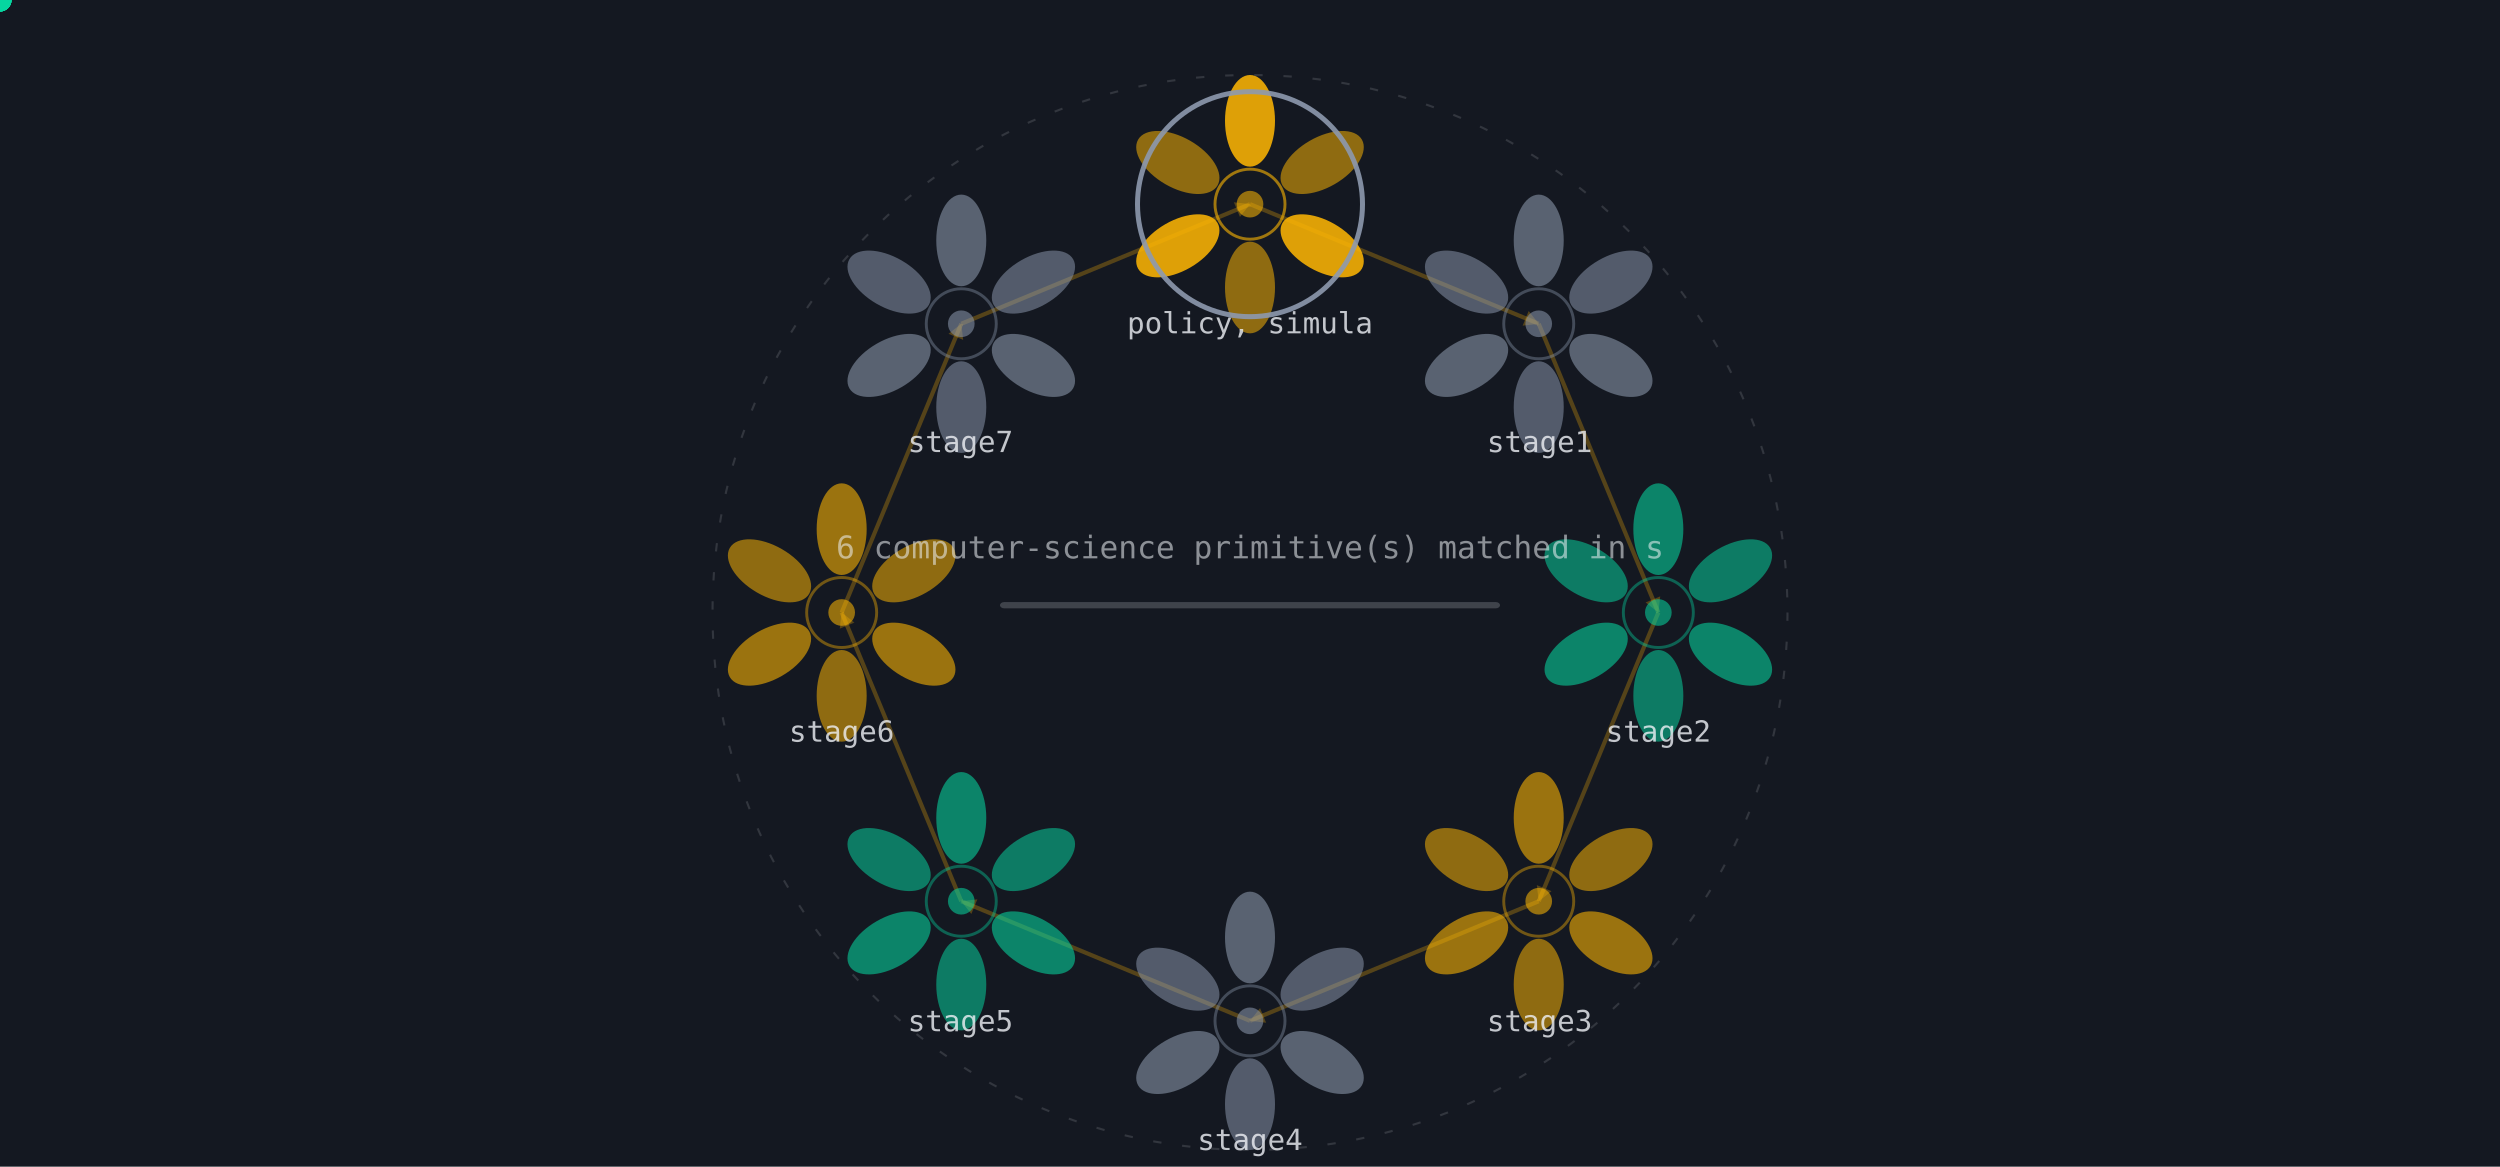
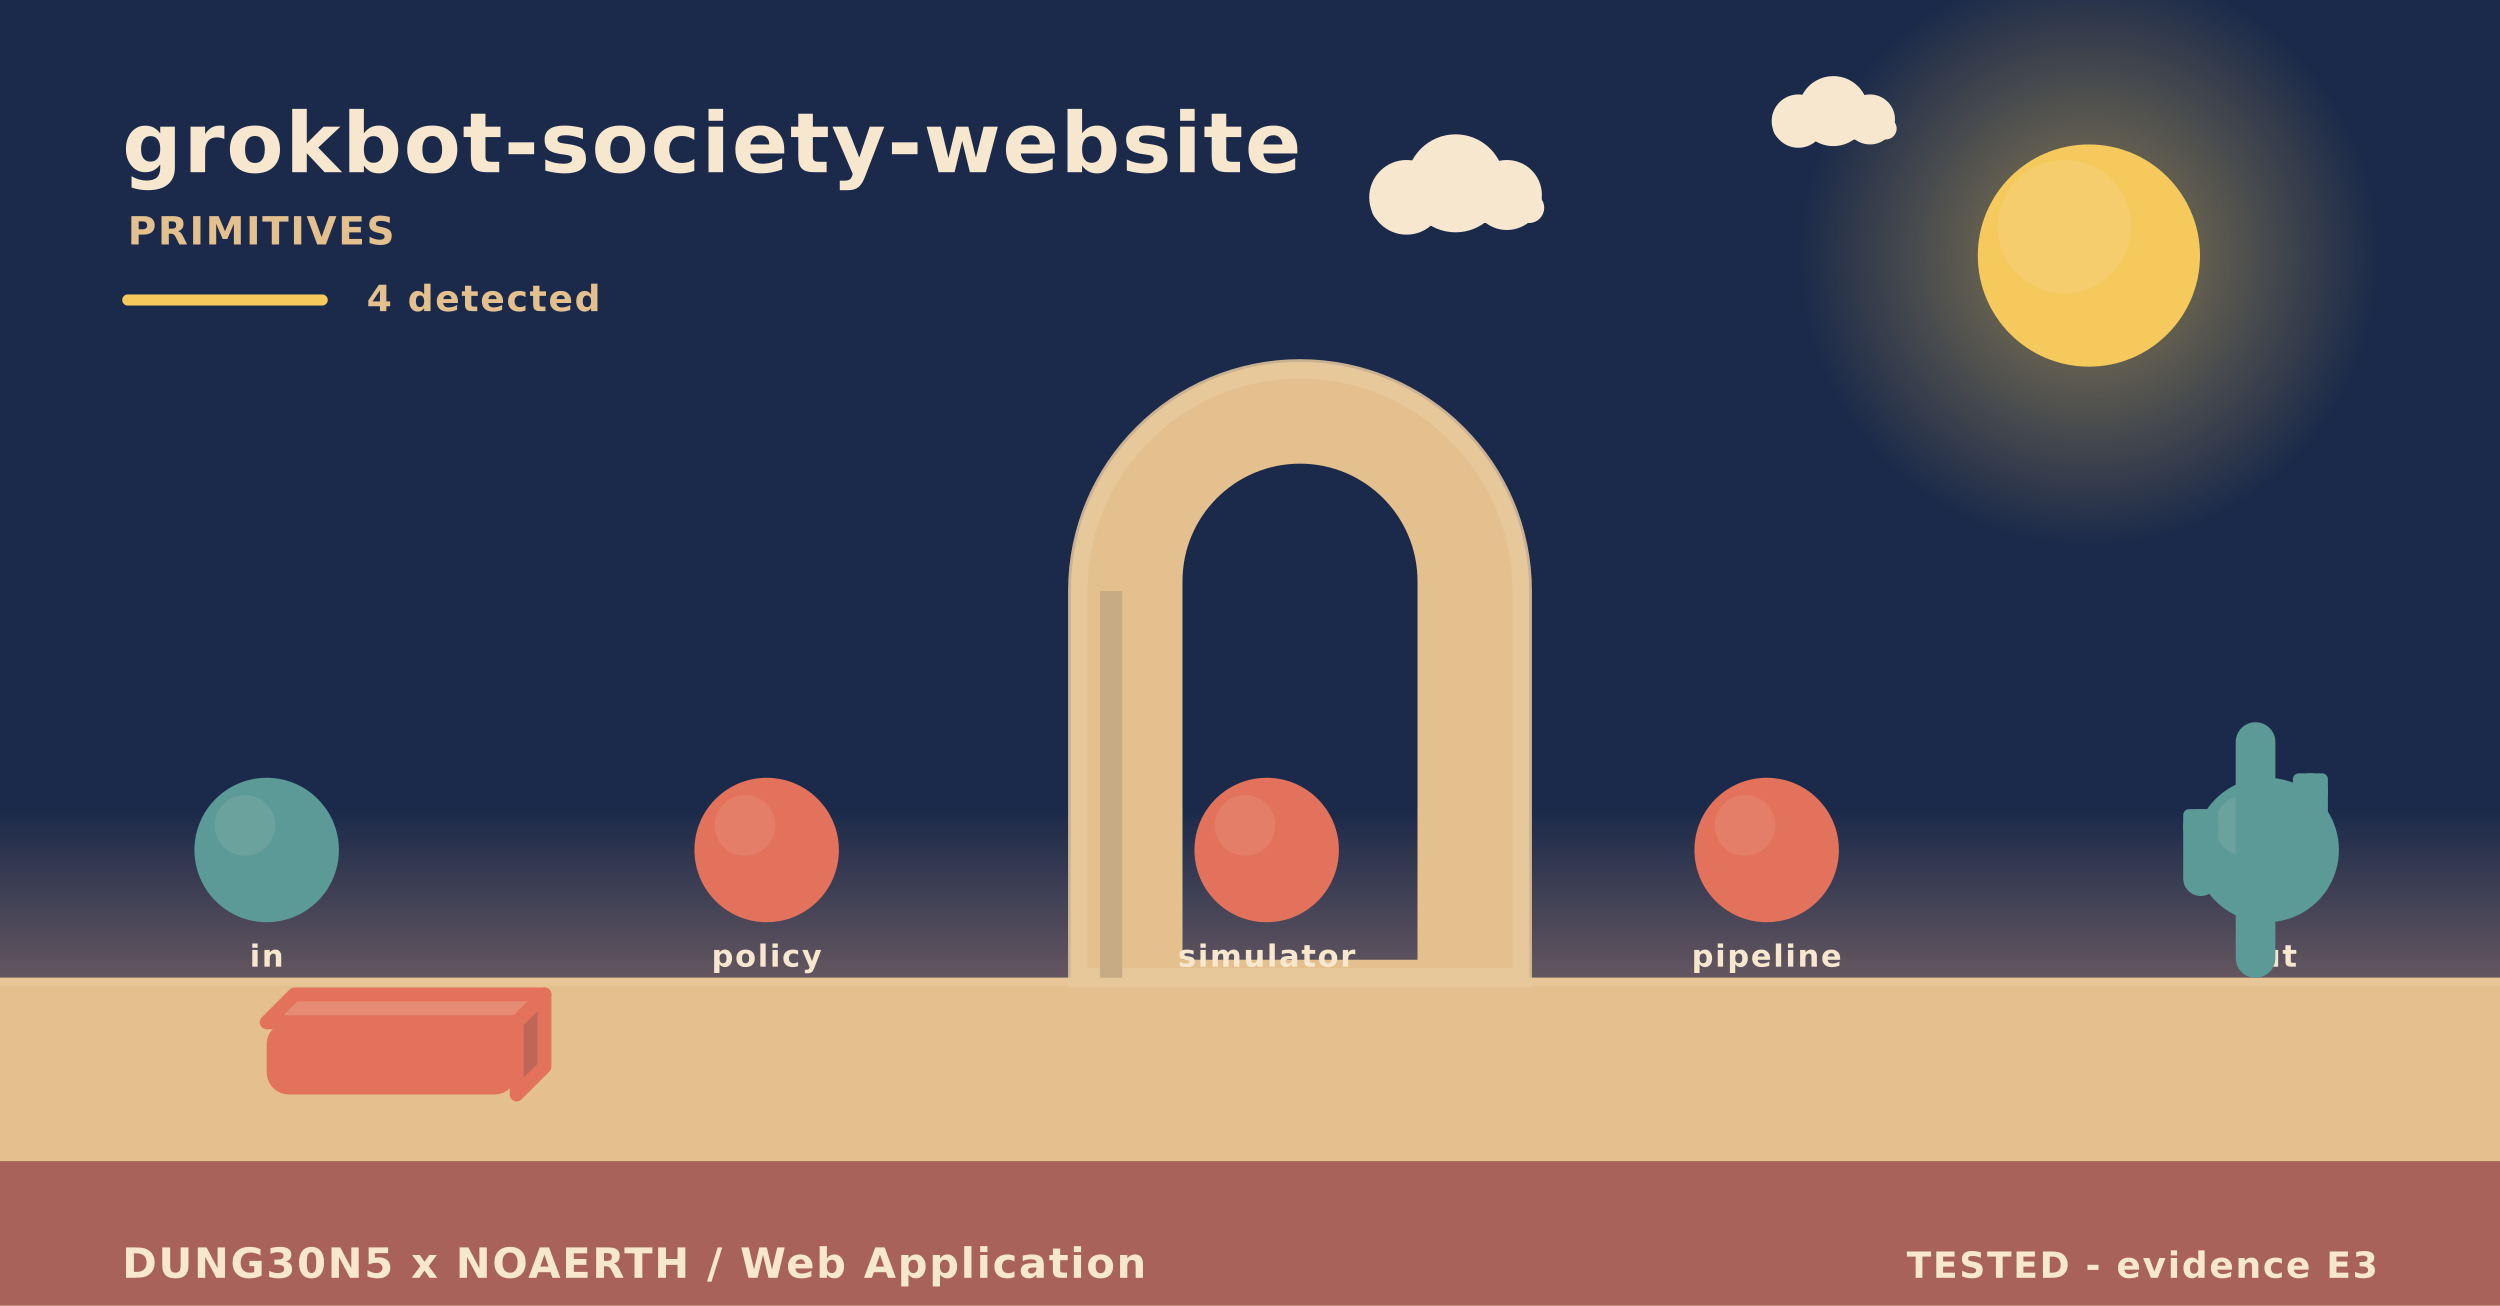
- <svg xmlns="http://www.w3.org/2000/svg" viewBox="0 0 1200 560" width="1200" height="560" role="img" aria-label="grokbot-society-website state machine">
-   <rect width="1200" height="560" fill="#141821" />
-   <defs>
-     <linearGradient id="gs" x1="0" y1="0" x2="1" y2="1">
-       <stop offset="0%" stop-color="#ffb703" />
-       <stop offset="100%" stop-color="#8d99ae" />
-     </linearGradient>
-   </defs>
-   <circle cx="600.00" cy="294.00" r="258.00" fill="none" stroke="rgba(238,241,246,0.140)" stroke-width="1.00" opacity="1.00" stroke-dasharray="4 10" />
-   <line x1="600.00" y1="98.00" x2="738.59" y2="155.41" stroke="rgba(255,183,3,0.500)" stroke-width="2.00" opacity="0.55" />
-   <polygon points="738.59,155.41 733.76,149.29 730.86,156.32" fill="rgba(255,183,3,0.500)" opacity="0.55" />
-   <g opacity="0.9">
-     <circle cx="0.00" cy="0.00" r="5.50" fill="#06d6a0" opacity="1.00" />
-     <animateTransform attributeName="transform" type="translate" values="600.00,98.00 738.59,155.41" dur="5.0s" begin="0.0s" repeatCount="indefinite" />
-     <animateTransform attributeName="transform" type="translate" values="738.59,155.41 600.00,98.00" dur="5.0s" begin="2.5s" repeatCount="indefinite" />
+ <svg xmlns="http://www.w3.org/2000/svg" width="900" height="470" viewBox="0 0 900 470" role="img" aria-label="grokbot-society-website - how it behaves">
+   <linearGradient id="skys" x1="0" y1="0" x2="0" y2="1">
+     <stop offset="0" stop-color="#1b2a4a" />
+     <stop offset="0.62" stop-color="#1b2a4a" />
+     <stop offset="1" stop-color="#f3ad8a" />
+   </linearGradient>
+   <rect width="900" height="470" fill="url(#skys)" />
+   <radialGradient id="suns">
+     <stop offset="0.35" stop-color="#f5c95c" stop-opacity="0.34" />
+     <stop offset="1" stop-color="#f5c95c" stop-opacity="0" />
+   </radialGradient>
+   <circle cx="752" cy="92" r="104" fill="url(#suns)" />
+   <circle cx="752" cy="92" r="40" fill="#f5c95c" />
+   <circle cx="743.2" cy="81.6" r="24" fill="#f5d27e" opacity="0.5" />
+   <g>
+     <circle cx="524" cy="66" r="17.64" fill="#f6e7ce" />
+     <circle cx="506.36" cy="71.04" r="13.44" fill="#f6e7ce" />
+     <circle cx="542.48" cy="70.2" r="12.6" fill="#f6e7ce" />
+     <rect x="493.76" y="69.36" width="62.16" height="10.92" rx="5.46" fill="#f6e7ce" />
+     <animateTransform attributeName="transform" type="translate" values="0 0;24 0;0 0" dur="36s" begin="0s" repeatCount="indefinite" />
  </g>
-   <line x1="738.59" y1="155.41" x2="796.00" y2="294.00" stroke="rgba(255,183,3,0.500)" stroke-width="2.00" opacity="0.55" />
-   <polygon points="796.00,294.00 796.91,286.26 789.89,289.17" fill="rgba(255,183,3,0.500)" opacity="0.55" />
-   <g opacity="0.9">
-     <circle cx="0.00" cy="0.00" r="5.50" fill="#06d6a0" opacity="1.00" />
-     <animateTransform attributeName="transform" type="translate" values="738.59,155.41 796.00,294.00" dur="5.0s" begin="0.625s" repeatCount="indefinite" />
-     <animateTransform attributeName="transform" type="translate" values="796.00,294.00 738.59,155.41" dur="5.0s" begin="3.125s" repeatCount="indefinite" />
+   <g>
+     <circle cx="660" cy="40" r="12.6" fill="#f6e7ce" />
+     <circle cx="647.4" cy="43.6" r="9.6" fill="#f6e7ce" />
+     <circle cx="673.2" cy="43" r="9" fill="#f6e7ce" />
+     <rect x="638.4" y="42.4" width="44.4" height="7.8" rx="3.9" fill="#f6e7ce" />
+     <animateTransform attributeName="transform" type="translate" values="0 0;-18 0;0 0" dur="46s" begin="3s" repeatCount="indefinite" />
  </g>
-   <line x1="796.00" y1="294.00" x2="738.59" y2="432.59" stroke="rgba(255,183,3,0.500)" stroke-width="2.00" opacity="0.55" />
-   <polygon points="738.59,432.59 744.71,427.76 737.68,424.86" fill="rgba(255,183,3,0.500)" opacity="0.55" />
-   <g opacity="0.9">
-     <circle cx="0.00" cy="0.00" r="5.50" fill="#06d6a0" opacity="1.00" />
-     <animateTransform attributeName="transform" type="translate" values="796.00,294.00 738.59,432.59" dur="5.0s" begin="1.25s" repeatCount="indefinite" />
-     <animateTransform attributeName="transform" type="translate" values="738.59,432.59 796.00,294.00" dur="5.0s" begin="3.75s" repeatCount="indefinite" />
+   <rect x="0" y="352" width="900" height="118" fill="#e3c08d" />
+   <rect x="0" y="352" width="900" height="3" fill="#e6c596" />
+   <text x="44" y="62" font-family="Verdana,DejaVu Sans,sans-serif" font-size="30" font-weight="700" letter-spacing="0.6" fill="#f6e7ce" text-anchor="start">grokbot-society-website</text>
+   <text x="46" y="88" font-family="Verdana,DejaVu Sans,sans-serif" font-size="14" font-weight="700" letter-spacing="0.6" fill="#e3c08d" text-anchor="start">PRIMITIVES</text>
+   <rect x="44" y="106" width="74" height="4" rx="2" fill="#f5c95c" />
+   <text x="132" y="112" font-family="Verdana,DejaVu Sans,sans-serif" font-size="13" font-weight="700" letter-spacing="0.6" fill="#e3c08d" text-anchor="start">4 detected</text>
+   <path d="M388,352 L388,212.8 A80,80 0 0 1 548,212.8 L548,352 Z M423.2,348 L423.2,209.22 A44.8,44.8 0 0 1 512.8,209.22 L512.8,348 Z" fill="#e3c08d" fill-rule="evenodd" stroke="#e3c08d" stroke-width="5" stroke-linejoin="round" />
+   <path d="M388,352 L388,212.8 A80,80 0 0 1 548,212.8 L548,352 Z" fill="none" stroke="#e8c99d" stroke-width="7" stroke-linecap="round" opacity="0.85" />
+   <rect x="396" y="212.8" width="8" height="139.2" fill="#c7ab84" />
+   <circle cx="96" cy="306" r="26" fill="#5b9a97" />
+   <circle cx="88.2" cy="297.16" r="10.92" fill="#7aa9a2" opacity="0.55" />
+   <text x="96" y="348" font-family="Verdana,DejaVu Sans,sans-serif" font-size="11" font-weight="700" letter-spacing="0.6" fill="#f6e7ce" text-anchor="middle">in</text>
+   <g>
+     <circle cx="276" cy="306" r="26" fill="#e2725b" />
+     <circle cx="268.2" cy="297.16" r="10.92" fill="#e68972" opacity="0.55" />
+     <animate attributeName="opacity" values="0.8;1;0.8" dur="4.6s" begin="0s" repeatCount="indefinite" />
  </g>
-   <line x1="738.59" y1="432.59" x2="600.00" y2="490.00" stroke="rgba(255,183,3,0.500)" stroke-width="2.00" opacity="0.55" />
-   <polygon points="600.00,490.00 607.74,490.91 604.83,483.89" fill="rgba(255,183,3,0.500)" opacity="0.55" />
-   <g opacity="0.9">
-     <circle cx="0.00" cy="0.00" r="5.50" fill="#06d6a0" opacity="1.00" />
-     <animateTransform attributeName="transform" type="translate" values="738.59,432.59 600.00,490.00" dur="5.0s" begin="1.875s" repeatCount="indefinite" />
-     <animateTransform attributeName="transform" type="translate" values="600.00,490.00 738.59,432.59" dur="5.0s" begin="4.375s" repeatCount="indefinite" />
+   <text x="276" y="348" font-family="Verdana,DejaVu Sans,sans-serif" font-size="11" font-weight="700" letter-spacing="0.6" fill="#f6e7ce" text-anchor="middle">policy</text>
+   <g>
+     <circle cx="456" cy="306" r="26" fill="#e2725b" />
+     <circle cx="448.2" cy="297.16" r="10.92" fill="#e68972" opacity="0.55" />
+     <animate attributeName="opacity" values="0.8;1;0.8" dur="5.2s" begin="0s" repeatCount="indefinite" />
  </g>
-   <line x1="600.00" y1="490.00" x2="461.41" y2="432.59" stroke="rgba(255,183,3,0.500)" stroke-width="2.00" opacity="0.55" />
-   <polygon points="461.41,432.59 466.24,438.71 469.14,431.68" fill="rgba(255,183,3,0.500)" opacity="0.55" />
-   <g opacity="0.9">
-     <circle cx="0.00" cy="0.00" r="5.50" fill="#06d6a0" opacity="1.00" />
-     <animateTransform attributeName="transform" type="translate" values="600.00,490.00 461.41,432.59" dur="5.0s" begin="2.5s" repeatCount="indefinite" />
-     <animateTransform attributeName="transform" type="translate" values="461.41,432.59 600.00,490.00" dur="5.0s" begin="5.0s" repeatCount="indefinite" />
+   <text x="456" y="348" font-family="Verdana,DejaVu Sans,sans-serif" font-size="11" font-weight="700" letter-spacing="0.6" fill="#f6e7ce" text-anchor="middle">simulator</text>
+   <g>
+     <circle cx="636" cy="306" r="26" fill="#e2725b" />
+     <circle cx="628.2" cy="297.16" r="10.92" fill="#e68972" opacity="0.55" />
+     <animate attributeName="opacity" values="0.8;1;0.8" dur="5.8s" begin="0s" repeatCount="indefinite" />
  </g>
-   <line x1="461.41" y1="432.59" x2="404.00" y2="294.00" stroke="rgba(255,183,3,0.500)" stroke-width="2.00" opacity="0.55" />
-   <polygon points="404.00,294.00 403.09,301.74 410.11,298.83" fill="rgba(255,183,3,0.500)" opacity="0.55" />
-   <g opacity="0.9">
-     <circle cx="0.00" cy="0.00" r="5.50" fill="#06d6a0" opacity="1.00" />
-     <animateTransform attributeName="transform" type="translate" values="461.41,432.59 404.00,294.00" dur="5.0s" begin="3.125s" repeatCount="indefinite" />
-     <animateTransform attributeName="transform" type="translate" values="404.00,294.00 461.41,432.59" dur="5.0s" begin="5.625s" repeatCount="indefinite" />
-   </g>
-   <line x1="404.00" y1="294.00" x2="461.41" y2="155.41" stroke="rgba(255,183,3,0.500)" stroke-width="2.00" opacity="0.55" />
-   <polygon points="461.41,155.41 455.29,160.24 462.32,163.14" fill="rgba(255,183,3,0.500)" opacity="0.55" />
-   <g opacity="0.9">
-     <circle cx="0.00" cy="0.00" r="5.50" fill="#06d6a0" opacity="1.00" />
-     <animateTransform attributeName="transform" type="translate" values="404.00,294.00 461.41,155.41" dur="5.0s" begin="3.75s" repeatCount="indefinite" />
-     <animateTransform attributeName="transform" type="translate" values="461.41,155.41 404.00,294.00" dur="5.0s" begin="6.25s" repeatCount="indefinite" />
-   </g>
-   <line x1="461.41" y1="155.41" x2="600.00" y2="98.00" stroke="rgba(255,183,3,0.500)" stroke-width="2.00" opacity="0.55" />
-   <polygon points="600.00,98.00 592.26,97.09 595.17,104.11" fill="rgba(255,183,3,0.500)" opacity="0.55" />
-   <g opacity="0.9">
-     <circle cx="0.00" cy="0.00" r="5.50" fill="#06d6a0" opacity="1.00" />
-     <animateTransform attributeName="transform" type="translate" values="461.41,155.41 600.00,98.00" dur="5.0s" begin="4.375s" repeatCount="indefinite" />
-     <animateTransform attributeName="transform" type="translate" values="600.00,98.00 461.41,155.41" dur="5.0s" begin="6.875s" repeatCount="indefinite" />
-   </g>
-   <ellipse cx="600.00" cy="58.00" rx="12.00" ry="22.00" fill="rgba(255,183,3,0.900)" opacity="0.95" transform="rotate(0.0 600.00 58.00)" />
-   <ellipse cx="634.64" cy="78.00" rx="12.00" ry="22.00" fill="rgba(255,183,3,0.550)" opacity="0.95" transform="rotate(60.0 634.64 78.00)" />
-   <ellipse cx="634.64" cy="118.00" rx="12.00" ry="22.00" fill="rgba(255,183,3,0.900)" opacity="0.95" transform="rotate(120.0 634.64 118.00)" />
-   <ellipse cx="600.00" cy="138.00" rx="12.00" ry="22.00" fill="rgba(255,183,3,0.550)" opacity="0.95" transform="rotate(180.0 600.00 138.00)" />
-   <ellipse cx="565.36" cy="118.00" rx="12.00" ry="22.00" fill="rgba(255,183,3,0.900)" opacity="0.95" transform="rotate(240.0 565.36 118.00)" />
-   <ellipse cx="565.36" cy="78.00" rx="12.00" ry="22.00" fill="rgba(255,183,3,0.550)" opacity="0.95" transform="rotate(300.0 565.36 78.00)" />
-   <circle cx="600.00" cy="98.00" r="16.80" fill="none" stroke="rgba(255,183,3,0.900)" stroke-width="1.40" opacity="0.66" />
-   <circle cx="600.00" cy="98.00" r="6.40" fill="rgba(255,183,3,0.550)" opacity="1.00" />
-   <text x="600" y="160" font-family="ui-monospace,Menlo,monospace" font-size="14" fill="rgba(238,241,246,0.800)" text-anchor="middle">policy, simula</text>
-   <g>
-     <circle cx="600.00" cy="98.00" r="54.00" fill="none" stroke="#8d99ae" stroke-width="2.40" opacity="0.90" />
-     <animate attributeName="opacity" values="0.25;1.0;0.25" dur="10.0s" begin="0.0s" repeatCount="indefinite" />
-   </g>
-   <ellipse cx="738.59" cy="115.41" rx="12.00" ry="22.00" fill="rgba(141,153,174,0.600)" opacity="0.95" transform="rotate(0.0 738.59 115.41)" />
-   <ellipse cx="773.23" cy="135.41" rx="12.00" ry="22.00" fill="rgba(141,153,174,0.550)" opacity="0.95" transform="rotate(60.0 773.23 135.41)" />
-   <ellipse cx="773.23" cy="175.41" rx="12.00" ry="22.00" fill="rgba(141,153,174,0.600)" opacity="0.95" transform="rotate(120.0 773.23 175.41)" />
-   <ellipse cx="738.59" cy="195.41" rx="12.00" ry="22.00" fill="rgba(141,153,174,0.550)" opacity="0.95" transform="rotate(180.0 738.59 195.41)" />
-   <ellipse cx="703.95" cy="175.41" rx="12.00" ry="22.00" fill="rgba(141,153,174,0.600)" opacity="0.95" transform="rotate(240.0 703.95 175.41)" />
-   <ellipse cx="703.95" cy="135.41" rx="12.00" ry="22.00" fill="rgba(141,153,174,0.550)" opacity="0.95" transform="rotate(300.0 703.95 135.41)" />
-   <circle cx="738.59" cy="155.41" r="16.80" fill="none" stroke="rgba(141,153,174,0.600)" stroke-width="1.40" opacity="0.66" />
-   <circle cx="738.59" cy="155.41" r="6.40" fill="rgba(141,153,174,0.550)" opacity="1.00" />
-   <text x="739" y="217" font-family="ui-monospace,Menlo,monospace" font-size="14" fill="rgba(238,241,246,0.800)" text-anchor="middle">stage1</text>
-   <ellipse cx="796.00" cy="254.00" rx="12.00" ry="22.00" fill="rgba(6,214,160,0.600)" opacity="0.95" transform="rotate(0.0 796.00 254.00)" />
-   <ellipse cx="830.64" cy="274.00" rx="12.00" ry="22.00" fill="rgba(6,214,160,0.550)" opacity="0.95" transform="rotate(60.0 830.64 274.00)" />
-   <ellipse cx="830.64" cy="314.00" rx="12.00" ry="22.00" fill="rgba(6,214,160,0.600)" opacity="0.95" transform="rotate(120.0 830.64 314.00)" />
-   <ellipse cx="796.00" cy="334.00" rx="12.00" ry="22.00" fill="rgba(6,214,160,0.550)" opacity="0.95" transform="rotate(180.0 796.00 334.00)" />
-   <ellipse cx="761.36" cy="314.00" rx="12.00" ry="22.00" fill="rgba(6,214,160,0.600)" opacity="0.95" transform="rotate(240.0 761.36 314.00)" />
-   <ellipse cx="761.36" cy="274.00" rx="12.00" ry="22.00" fill="rgba(6,214,160,0.550)" opacity="0.95" transform="rotate(300.0 761.36 274.00)" />
-   <circle cx="796.00" cy="294.00" r="16.80" fill="none" stroke="rgba(6,214,160,0.600)" stroke-width="1.40" opacity="0.66" />
-   <circle cx="796.00" cy="294.00" r="6.40" fill="rgba(6,214,160,0.550)" opacity="1.00" />
-   <text x="796" y="356" font-family="ui-monospace,Menlo,monospace" font-size="14" fill="rgba(238,241,246,0.800)" text-anchor="middle">stage2</text>
-   <ellipse cx="738.59" cy="392.59" rx="12.00" ry="22.00" fill="rgba(255,183,3,0.600)" opacity="0.95" transform="rotate(0.0 738.59 392.59)" />
-   <ellipse cx="773.23" cy="412.59" rx="12.00" ry="22.00" fill="rgba(255,183,3,0.550)" opacity="0.95" transform="rotate(60.0 773.23 412.59)" />
-   <ellipse cx="773.23" cy="452.59" rx="12.00" ry="22.00" fill="rgba(255,183,3,0.600)" opacity="0.95" transform="rotate(120.0 773.23 452.59)" />
-   <ellipse cx="738.59" cy="472.59" rx="12.00" ry="22.00" fill="rgba(255,183,3,0.550)" opacity="0.95" transform="rotate(180.0 738.59 472.59)" />
-   <ellipse cx="703.95" cy="452.59" rx="12.00" ry="22.00" fill="rgba(255,183,3,0.600)" opacity="0.95" transform="rotate(240.0 703.95 452.59)" />
-   <ellipse cx="703.95" cy="412.59" rx="12.00" ry="22.00" fill="rgba(255,183,3,0.550)" opacity="0.95" transform="rotate(300.0 703.95 412.59)" />
-   <circle cx="738.59" cy="432.59" r="16.80" fill="none" stroke="rgba(255,183,3,0.600)" stroke-width="1.40" opacity="0.66" />
-   <circle cx="738.59" cy="432.59" r="6.40" fill="rgba(255,183,3,0.550)" opacity="1.00" />
-   <text x="739" y="495" font-family="ui-monospace,Menlo,monospace" font-size="14" fill="rgba(238,241,246,0.800)" text-anchor="middle">stage3</text>
-   <ellipse cx="600.00" cy="450.00" rx="12.00" ry="22.00" fill="rgba(141,153,174,0.600)" opacity="0.95" transform="rotate(0.0 600.00 450.00)" />
-   <ellipse cx="634.64" cy="470.00" rx="12.00" ry="22.00" fill="rgba(141,153,174,0.550)" opacity="0.95" transform="rotate(60.0 634.64 470.00)" />
-   <ellipse cx="634.64" cy="510.00" rx="12.00" ry="22.00" fill="rgba(141,153,174,0.600)" opacity="0.95" transform="rotate(120.0 634.64 510.00)" />
-   <ellipse cx="600.00" cy="530.00" rx="12.00" ry="22.00" fill="rgba(141,153,174,0.550)" opacity="0.95" transform="rotate(180.0 600.00 530.00)" />
-   <ellipse cx="565.36" cy="510.00" rx="12.00" ry="22.00" fill="rgba(141,153,174,0.600)" opacity="0.95" transform="rotate(240.0 565.36 510.00)" />
-   <ellipse cx="565.36" cy="470.00" rx="12.00" ry="22.00" fill="rgba(141,153,174,0.550)" opacity="0.95" transform="rotate(300.0 565.36 470.00)" />
-   <circle cx="600.00" cy="490.00" r="16.80" fill="none" stroke="rgba(141,153,174,0.600)" stroke-width="1.40" opacity="0.66" />
-   <circle cx="600.00" cy="490.00" r="6.40" fill="rgba(141,153,174,0.550)" opacity="1.00" />
-   <text x="600" y="552" font-family="ui-monospace,Menlo,monospace" font-size="14" fill="rgba(238,241,246,0.800)" text-anchor="middle">stage4</text>
-   <ellipse cx="461.41" cy="392.59" rx="12.00" ry="22.00" fill="rgba(6,214,160,0.600)" opacity="0.95" transform="rotate(0.0 461.41 392.59)" />
-   <ellipse cx="496.05" cy="412.59" rx="12.00" ry="22.00" fill="rgba(6,214,160,0.550)" opacity="0.95" transform="rotate(60.0 496.05 412.59)" />
-   <ellipse cx="496.05" cy="452.59" rx="12.00" ry="22.00" fill="rgba(6,214,160,0.600)" opacity="0.95" transform="rotate(120.0 496.05 452.59)" />
-   <ellipse cx="461.41" cy="472.59" rx="12.00" ry="22.00" fill="rgba(6,214,160,0.550)" opacity="0.95" transform="rotate(180.0 461.41 472.59)" />
-   <ellipse cx="426.77" cy="452.59" rx="12.00" ry="22.00" fill="rgba(6,214,160,0.600)" opacity="0.95" transform="rotate(240.0 426.77 452.59)" />
-   <ellipse cx="426.77" cy="412.59" rx="12.00" ry="22.00" fill="rgba(6,214,160,0.550)" opacity="0.95" transform="rotate(300.0 426.77 412.59)" />
-   <circle cx="461.41" cy="432.59" r="16.80" fill="none" stroke="rgba(6,214,160,0.600)" stroke-width="1.40" opacity="0.66" />
-   <circle cx="461.41" cy="432.59" r="6.40" fill="rgba(6,214,160,0.550)" opacity="1.00" />
-   <text x="461" y="495" font-family="ui-monospace,Menlo,monospace" font-size="14" fill="rgba(238,241,246,0.800)" text-anchor="middle">stage5</text>
-   <ellipse cx="404.00" cy="254.00" rx="12.00" ry="22.00" fill="rgba(255,183,3,0.600)" opacity="0.95" transform="rotate(0.0 404.00 254.00)" />
-   <ellipse cx="438.64" cy="274.00" rx="12.00" ry="22.00" fill="rgba(255,183,3,0.550)" opacity="0.95" transform="rotate(60.0 438.64 274.00)" />
-   <ellipse cx="438.64" cy="314.00" rx="12.00" ry="22.00" fill="rgba(255,183,3,0.600)" opacity="0.95" transform="rotate(120.0 438.64 314.00)" />
-   <ellipse cx="404.00" cy="334.00" rx="12.00" ry="22.00" fill="rgba(255,183,3,0.550)" opacity="0.95" transform="rotate(180.0 404.00 334.00)" />
-   <ellipse cx="369.36" cy="314.00" rx="12.00" ry="22.00" fill="rgba(255,183,3,0.600)" opacity="0.95" transform="rotate(240.0 369.36 314.00)" />
-   <ellipse cx="369.36" cy="274.00" rx="12.00" ry="22.00" fill="rgba(255,183,3,0.550)" opacity="0.95" transform="rotate(300.0 369.36 274.00)" />
-   <circle cx="404.00" cy="294.00" r="16.80" fill="none" stroke="rgba(255,183,3,0.600)" stroke-width="1.40" opacity="0.66" />
-   <circle cx="404.00" cy="294.00" r="6.40" fill="rgba(255,183,3,0.550)" opacity="1.00" />
-   <text x="404" y="356" font-family="ui-monospace,Menlo,monospace" font-size="14" fill="rgba(238,241,246,0.800)" text-anchor="middle">stage6</text>
-   <ellipse cx="461.41" cy="115.41" rx="12.00" ry="22.00" fill="rgba(141,153,174,0.600)" opacity="0.95" transform="rotate(0.0 461.41 115.41)" />
-   <ellipse cx="496.05" cy="135.41" rx="12.00" ry="22.00" fill="rgba(141,153,174,0.550)" opacity="0.95" transform="rotate(60.0 496.05 135.41)" />
-   <ellipse cx="496.05" cy="175.41" rx="12.00" ry="22.00" fill="rgba(141,153,174,0.600)" opacity="0.95" transform="rotate(120.0 496.05 175.41)" />
-   <ellipse cx="461.41" cy="195.41" rx="12.00" ry="22.00" fill="rgba(141,153,174,0.550)" opacity="0.95" transform="rotate(180.0 461.41 195.41)" />
-   <ellipse cx="426.77" cy="175.41" rx="12.00" ry="22.00" fill="rgba(141,153,174,0.600)" opacity="0.95" transform="rotate(240.0 426.77 175.41)" />
-   <ellipse cx="426.77" cy="135.41" rx="12.00" ry="22.00" fill="rgba(141,153,174,0.550)" opacity="0.95" transform="rotate(300.0 426.77 135.41)" />
-   <circle cx="461.41" cy="155.41" r="16.80" fill="none" stroke="rgba(141,153,174,0.600)" stroke-width="1.40" opacity="0.66" />
-   <circle cx="461.41" cy="155.41" r="6.40" fill="rgba(141,153,174,0.550)" opacity="1.00" />
-   <text x="461" y="217" font-family="ui-monospace,Menlo,monospace" font-size="14" fill="rgba(238,241,246,0.800)" text-anchor="middle">stage7</text>
-   <rect x="480.00" y="289.00" width="240.00" height="3.00" rx="2.00" fill="rgba(238,241,246,0.200)" opacity="1.00" />
-   <text x="600" y="268" font-family="ui-monospace,Menlo,monospace" font-size="15" fill="rgba(238,241,246,0.550)" text-anchor="middle">6 computer-science primitive(s) matched in s</text>
+   <text x="636" y="348" font-family="Verdana,DejaVu Sans,sans-serif" font-size="11" font-weight="700" letter-spacing="0.6" fill="#f6e7ce" text-anchor="middle">pipeline</text>
+   <circle cx="816" cy="306" r="26" fill="#5b9a97" />
+   <circle cx="808.2" cy="297.16" r="10.92" fill="#7aa9a2" opacity="0.55" />
+   <text x="816" y="348" font-family="Verdana,DejaVu Sans,sans-serif" font-size="11" font-weight="700" letter-spacing="0.6" fill="#f6e7ce" text-anchor="middle">out</text>
+   <path d="M96,368 L186,368 L196,358 L106,358 Z" fill="#e68c74" stroke="#e2725b" stroke-width="5" stroke-linejoin="round" />
+   <path d="M186,368 L196,358 L196,384 L186,394 Z" fill="#c06658" stroke="#e2725b" stroke-width="5" stroke-linejoin="round" />
+   <rect x="96" y="368" width="90" height="26" rx="8" fill="#e2725b" />
+   <rect x="804.86" y="260" width="14.28" height="92" rx="7.14" fill="#5b9a97" />
+   <rect x="785.96" y="291.28" width="12.6" height="31.28" rx="6.3" fill="#5b9a97" />
+   <rect x="785.96" y="291.28" width="12.6" height="9.2" rx="2.1" fill="#5b9a97" />
+   <rect x="825.44" y="278.4" width="12.6" height="31.28" rx="6.3" fill="#5b9a97" />
+   <rect x="825.44" y="278.4" width="12.6" height="9.2" rx="2.1" fill="#5b9a97" />
+   <rect x="0" y="418" width="900" height="52" rx="0" fill="#a65c56" opacity="0.94" />
+   <text x="44" y="460" font-family="Verdana,DejaVu Sans,sans-serif" font-size="15" font-weight="700" letter-spacing="0.6" fill="#f6e7ce" text-anchor="start">DUNG30N5 x NOAERTH  /  Web Application</text>
+   <text x="856" y="460" font-family="Verdana,DejaVu Sans,sans-serif" font-size="13" font-weight="700" letter-spacing="0.6" fill="#f6e7ce" text-anchor="end">TESTED  -  evidence E3</text>
</svg>
